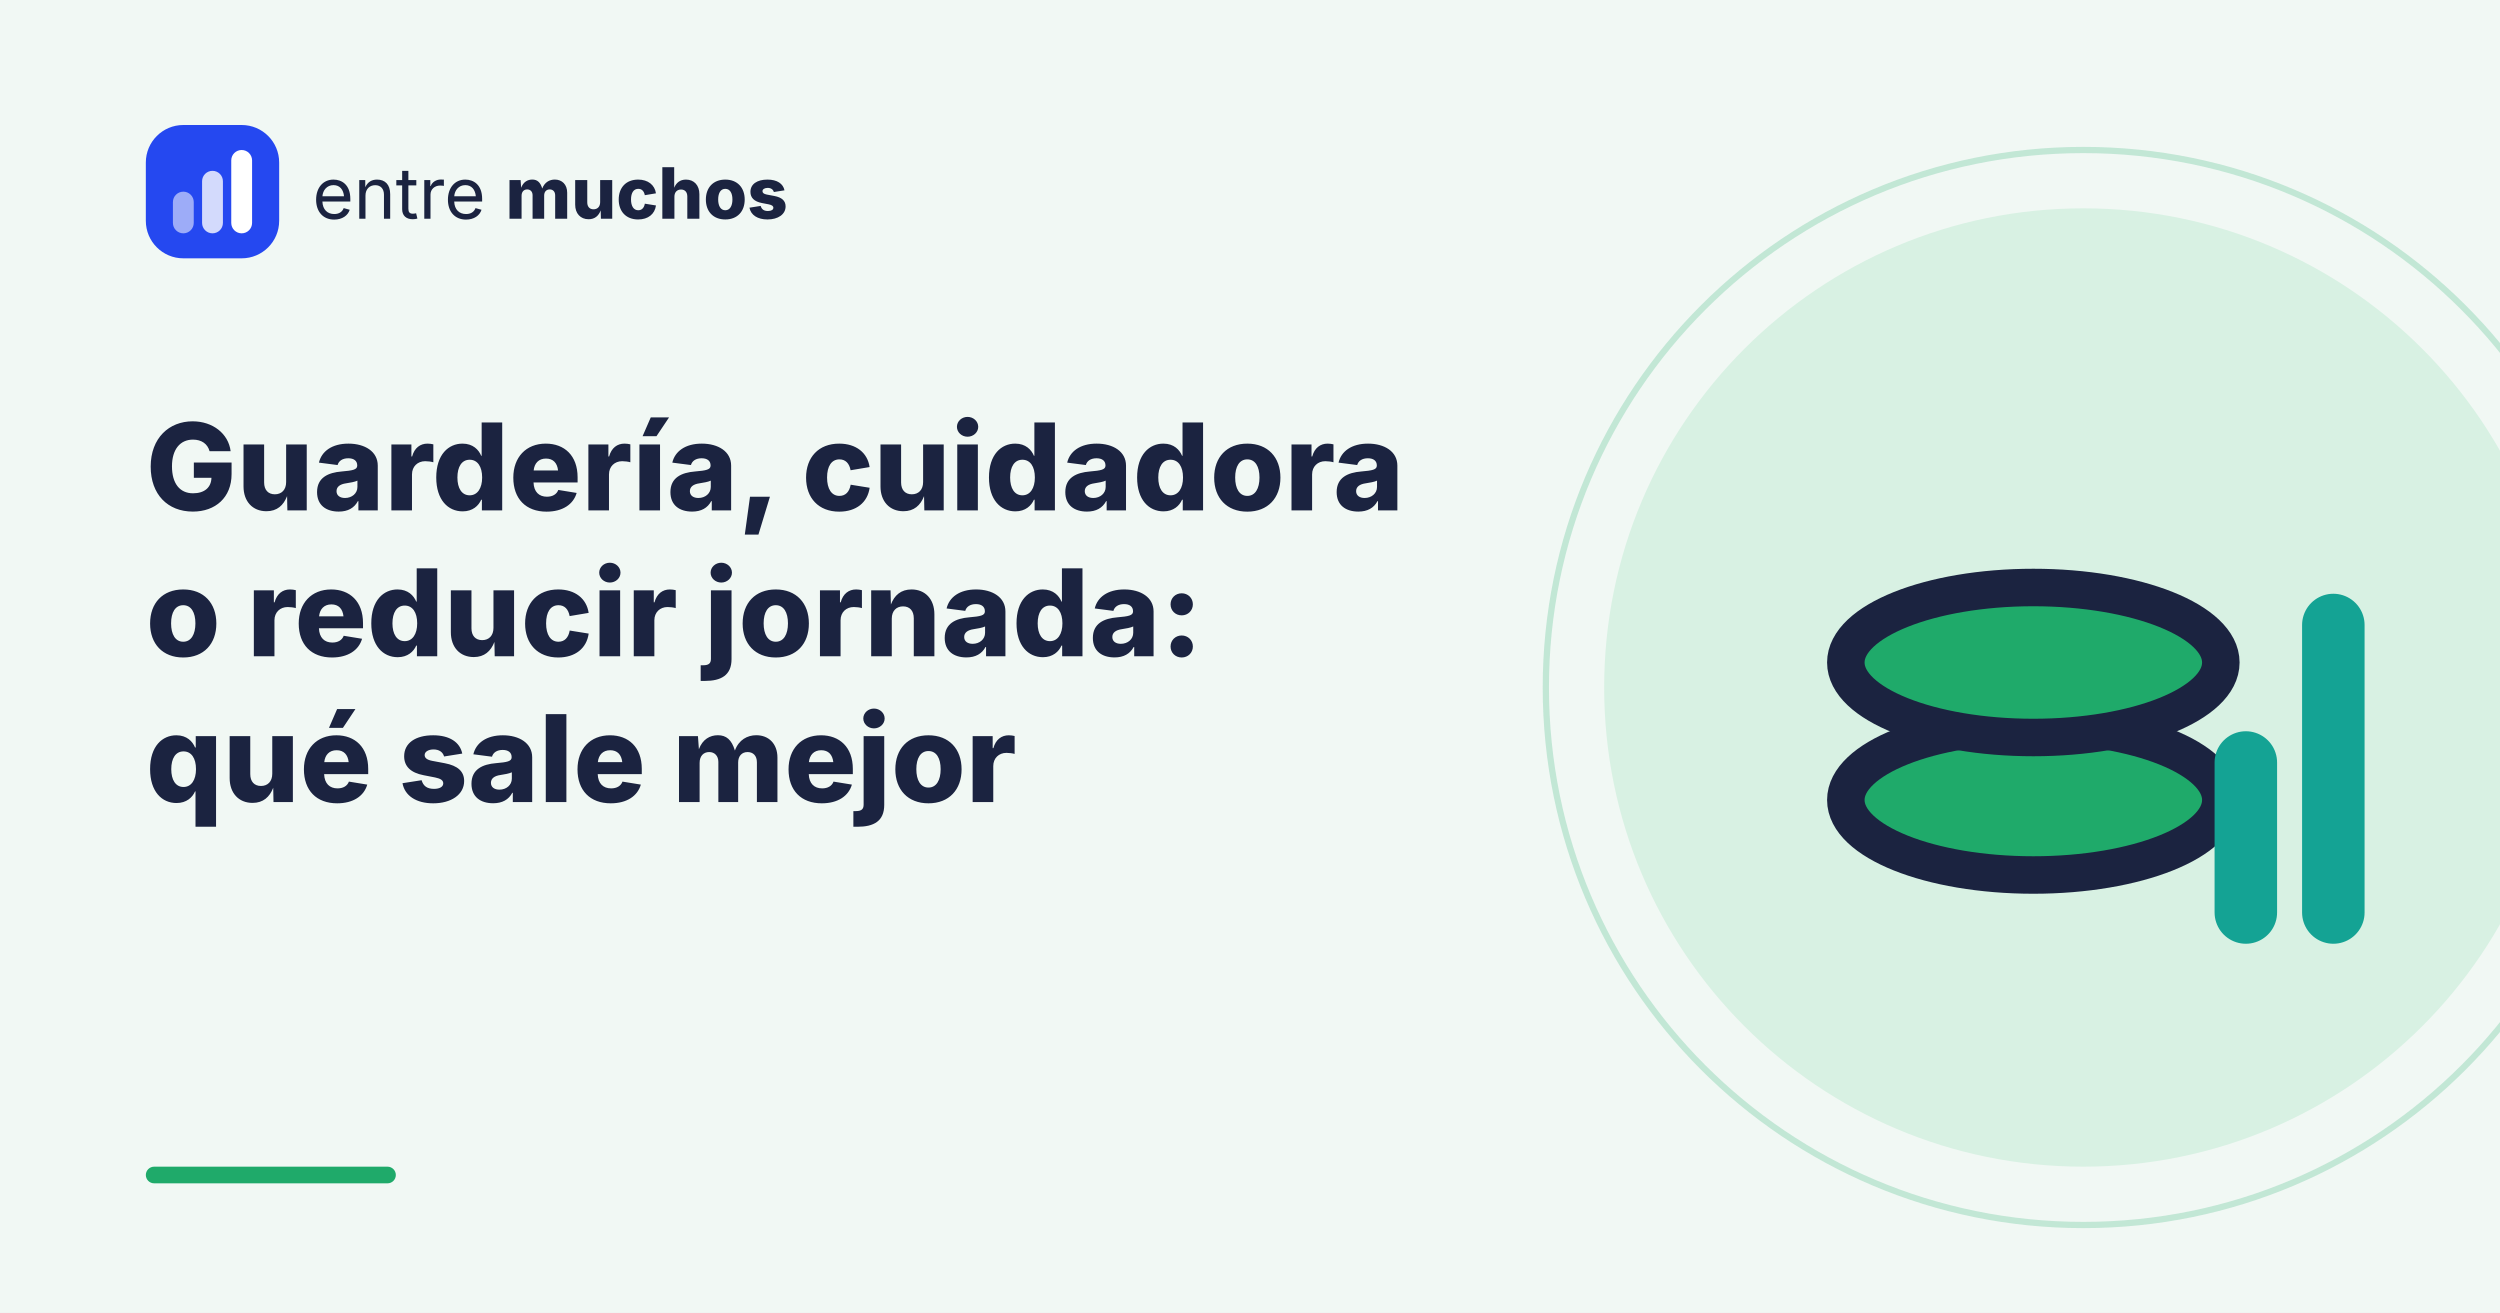
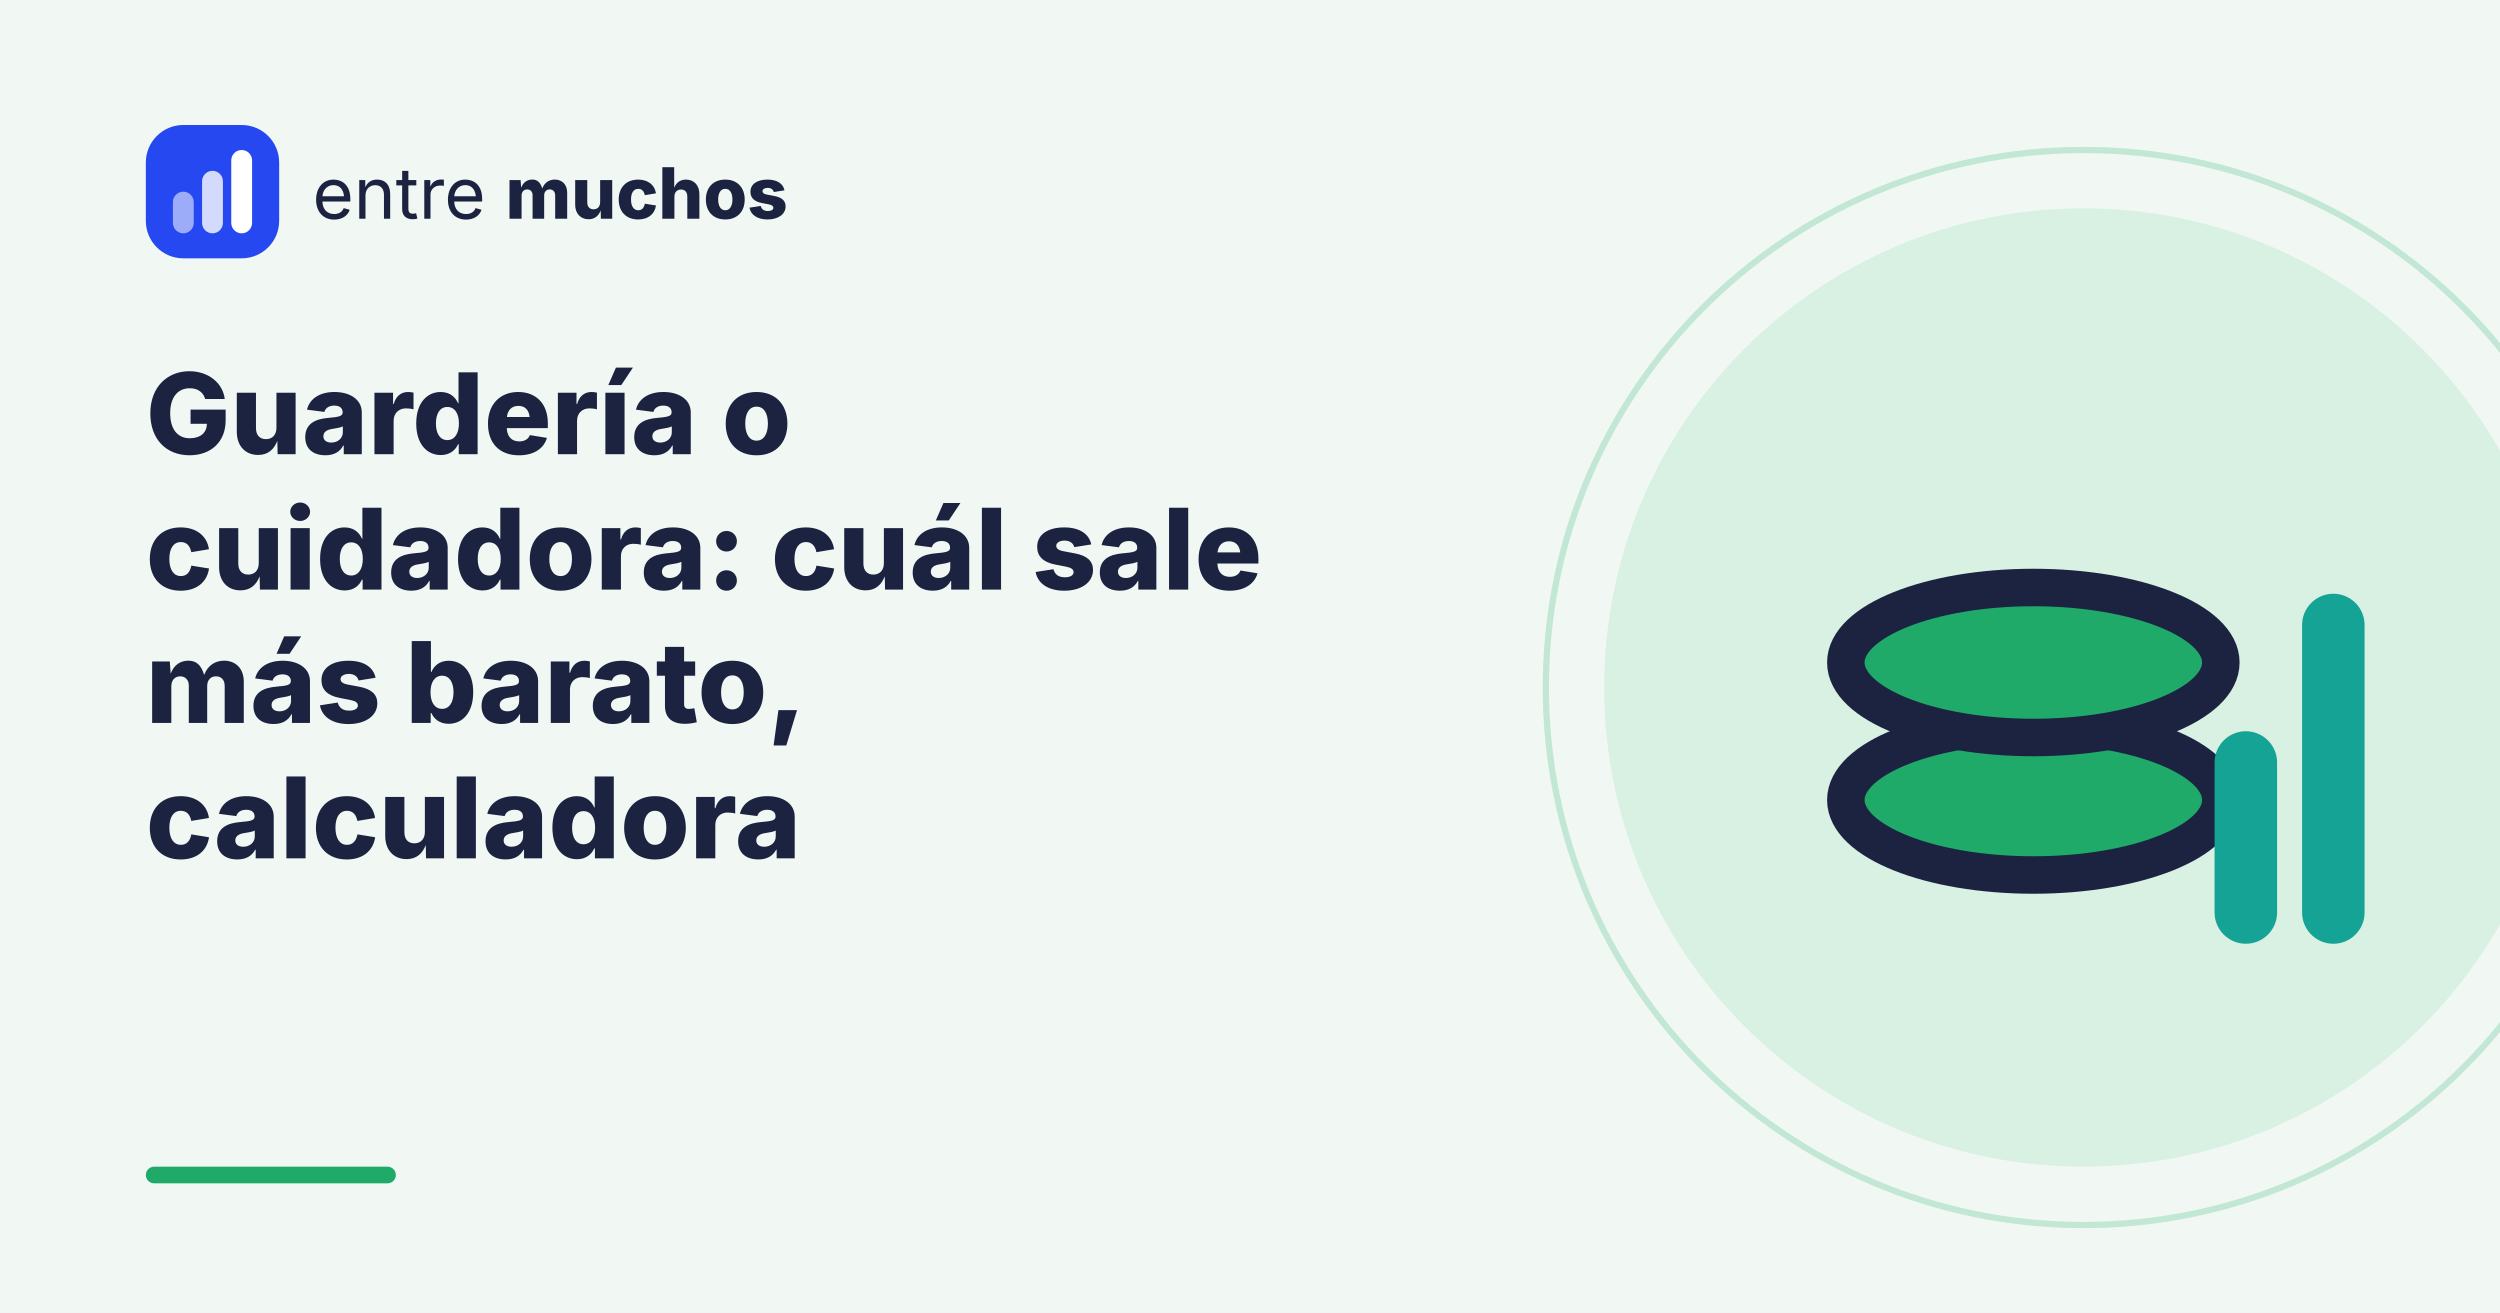
- <svg xmlns="http://www.w3.org/2000/svg" width="1200" height="630" viewBox="0 0 1200 630" role="img" aria-label="Guardería, cuidadora o reducir jornada: qué sale mejor">
+ <svg xmlns="http://www.w3.org/2000/svg" width="1200" height="630" viewBox="0 0 1200 630" role="img" aria-label="Guardería o cuidadora: cuál sale más barato, calculadora">
  <rect width="1200" height="630" fill="#f1f8f4" />
  <circle cx="1000" cy="330" r="230" fill="#d8f1e3" />
  <circle cx="1000" cy="330" r="258" fill="none" stroke="#1faa6a" stroke-opacity=".22" stroke-width="3" />
  <g transform="translate(850 180) scale(3)">
    <ellipse cx="42" cy="68" rx="30" ry="12" fill="#1faa6a" stroke="#1b2340" stroke-width="6" />
    <ellipse cx="42" cy="46" rx="30" ry="12" fill="#1faa6a" stroke="#1b2340" stroke-width="6" />
    <path d="M76 86V62M90 86V40" stroke="#14a394" stroke-width="10" stroke-linecap="round" />
  </g>
  <rect x="70" y="60" width="64" height="64" rx="18" fill="#2548f0" />
  <rect x="83" y="92" width="10" height="20" rx="5" fill="#fff" fill-opacity=".55" />
  <rect x="97" y="82" width="10" height="30" rx="5" fill="#fff" fill-opacity=".8" />
  <rect x="111" y="72" width="10" height="40" rx="5" fill="#fff" />
  <text x="150" y="105" font-family="Inter,Helvetica,Arial,sans-serif" font-size="34" fill="#1b2340">entre <tspan font-weight="800">muchos</tspan>
  </text>
-   <text font-family="Inter,Helvetica,Arial,sans-serif" font-size="58" font-weight="800" fill="#1b2340">
-     <tspan x="70" y="245">Guardería, cuidadora</tspan>
-     <tspan x="70" y="315">o reducir jornada:</tspan>
-     <tspan x="70" y="385">qué sale mejor</tspan>
+   <text font-family="Inter,Helvetica,Arial,sans-serif" font-size="54" font-weight="800" fill="#1b2340">
+     <tspan x="70" y="218">Guardería o</tspan>
+     <tspan x="70" y="283">cuidadora: cuál sale</tspan>
+     <tspan x="70" y="347">más barato,</tspan>
+     <tspan x="70" y="412">calculadora</tspan>
  </text>
  <rect x="70" y="560" width="120" height="8" rx="4" fill="#1faa6a" />
</svg>
